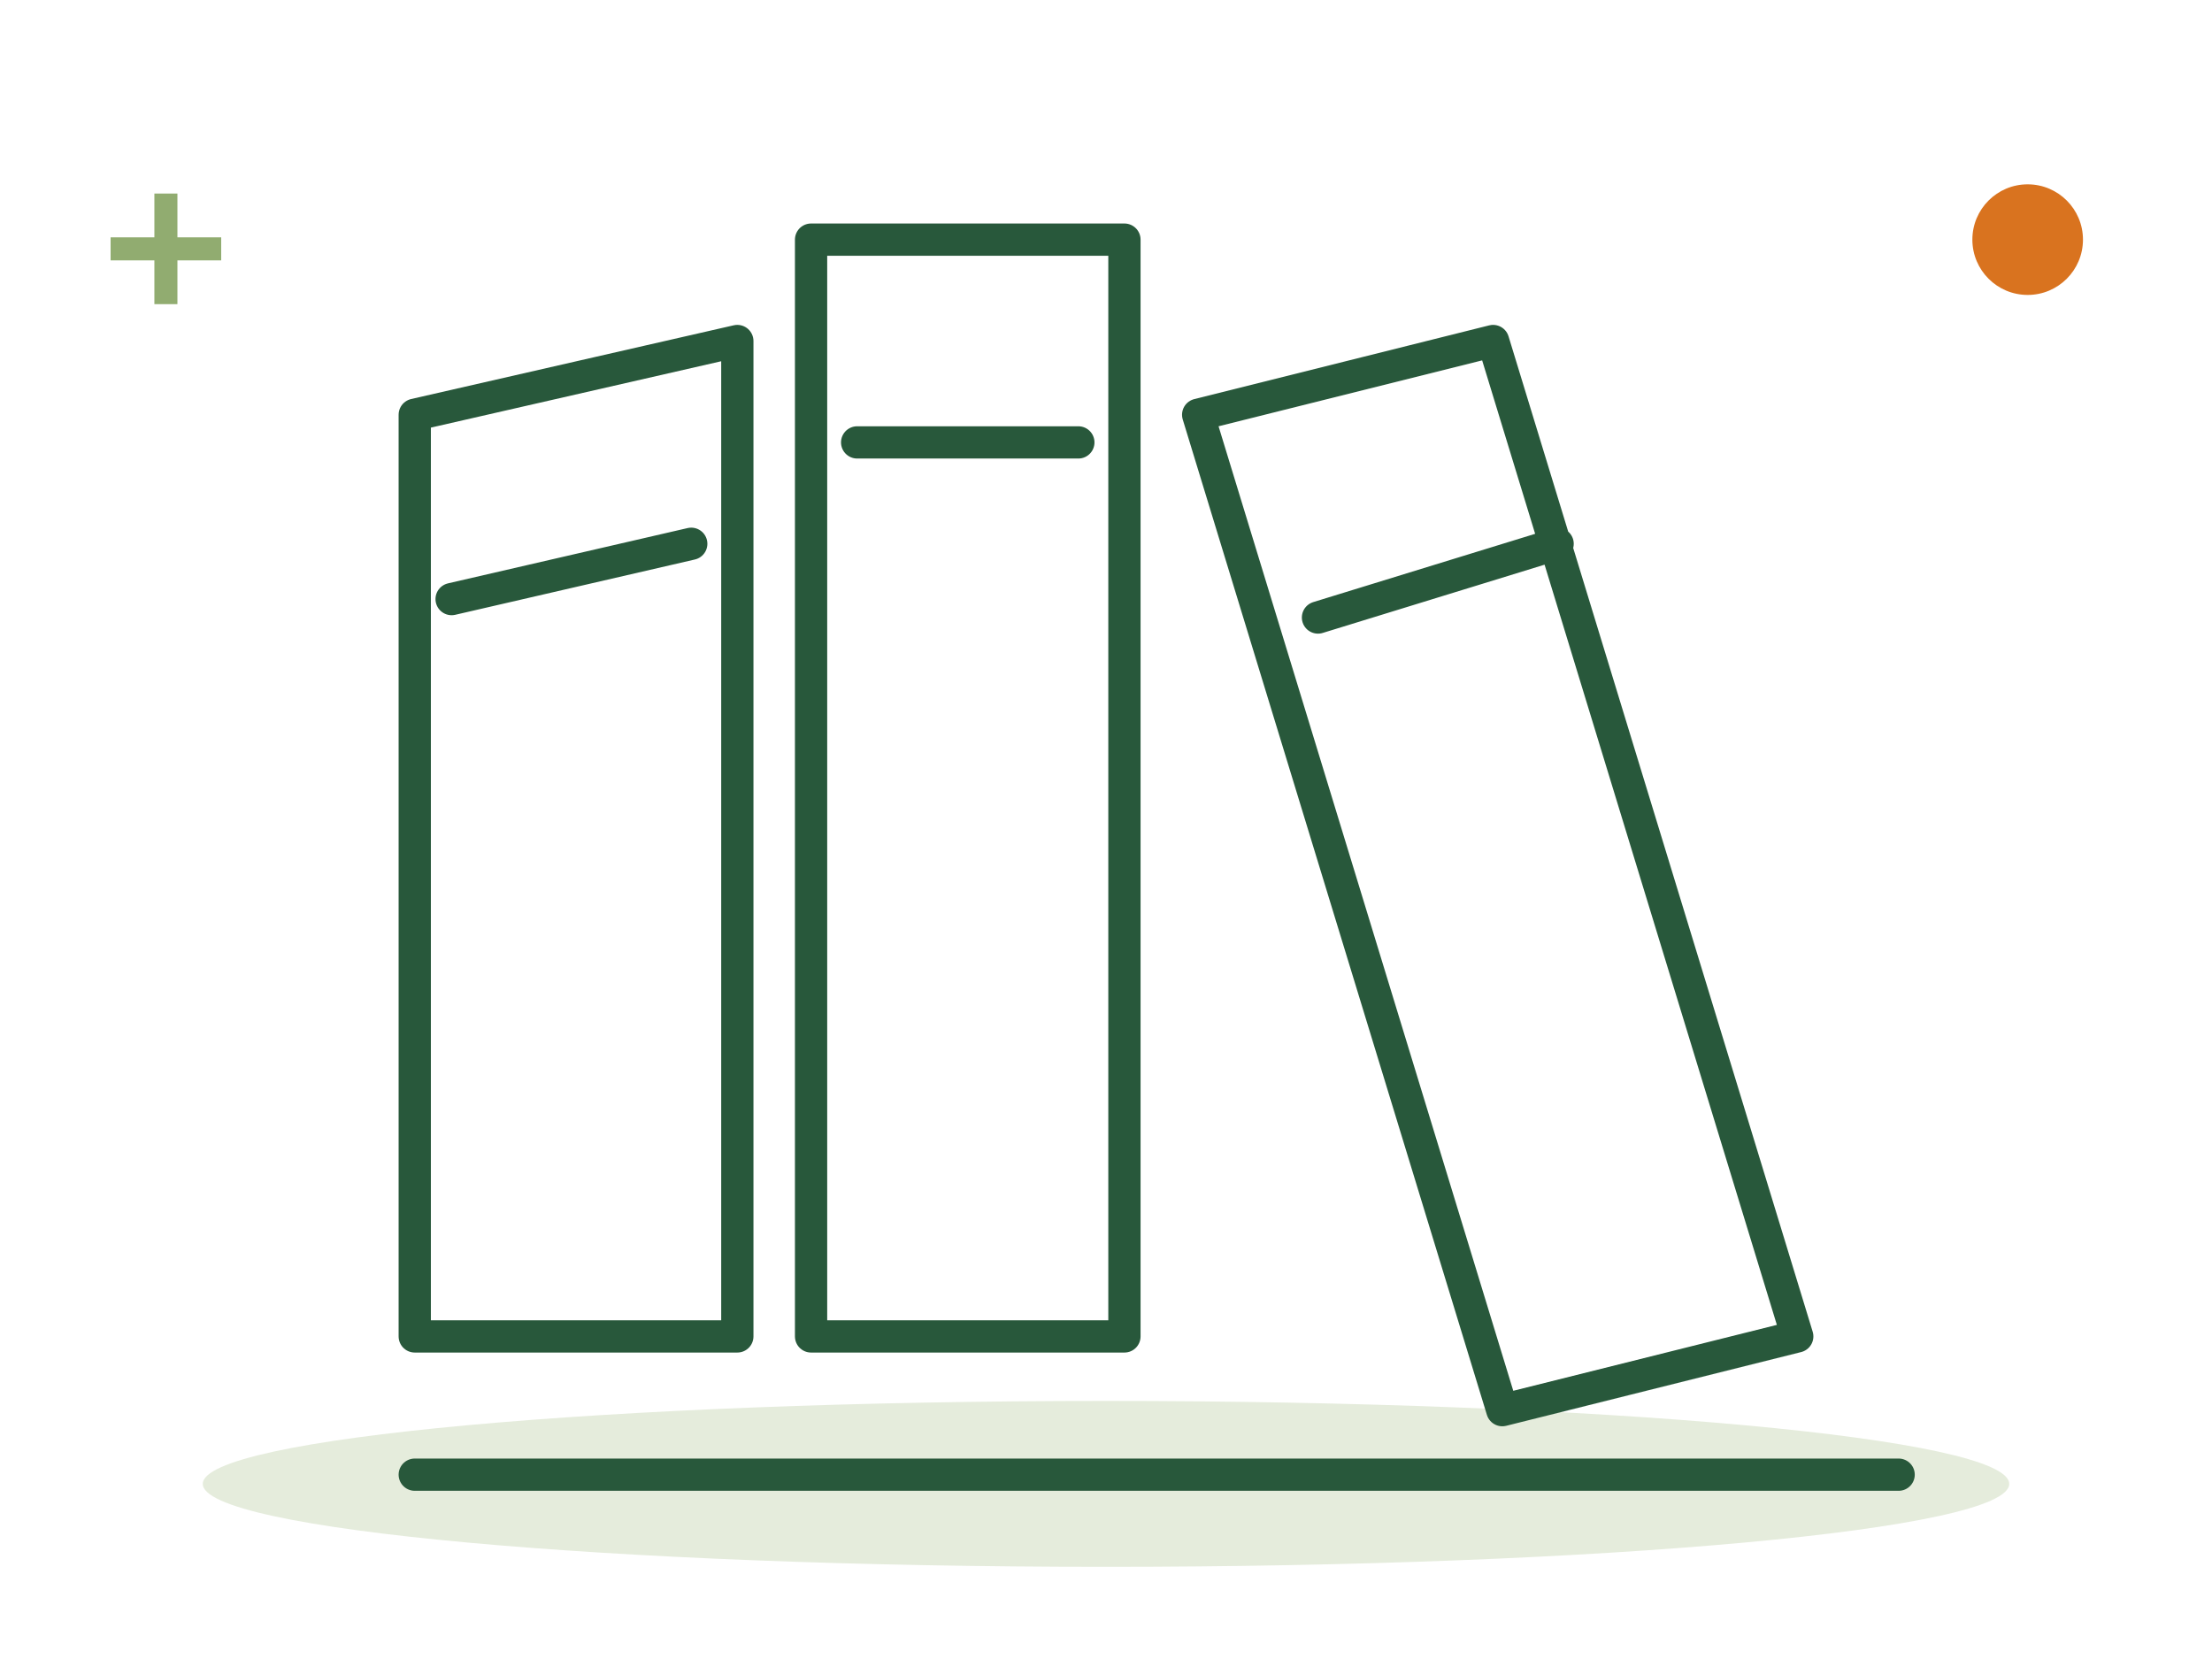
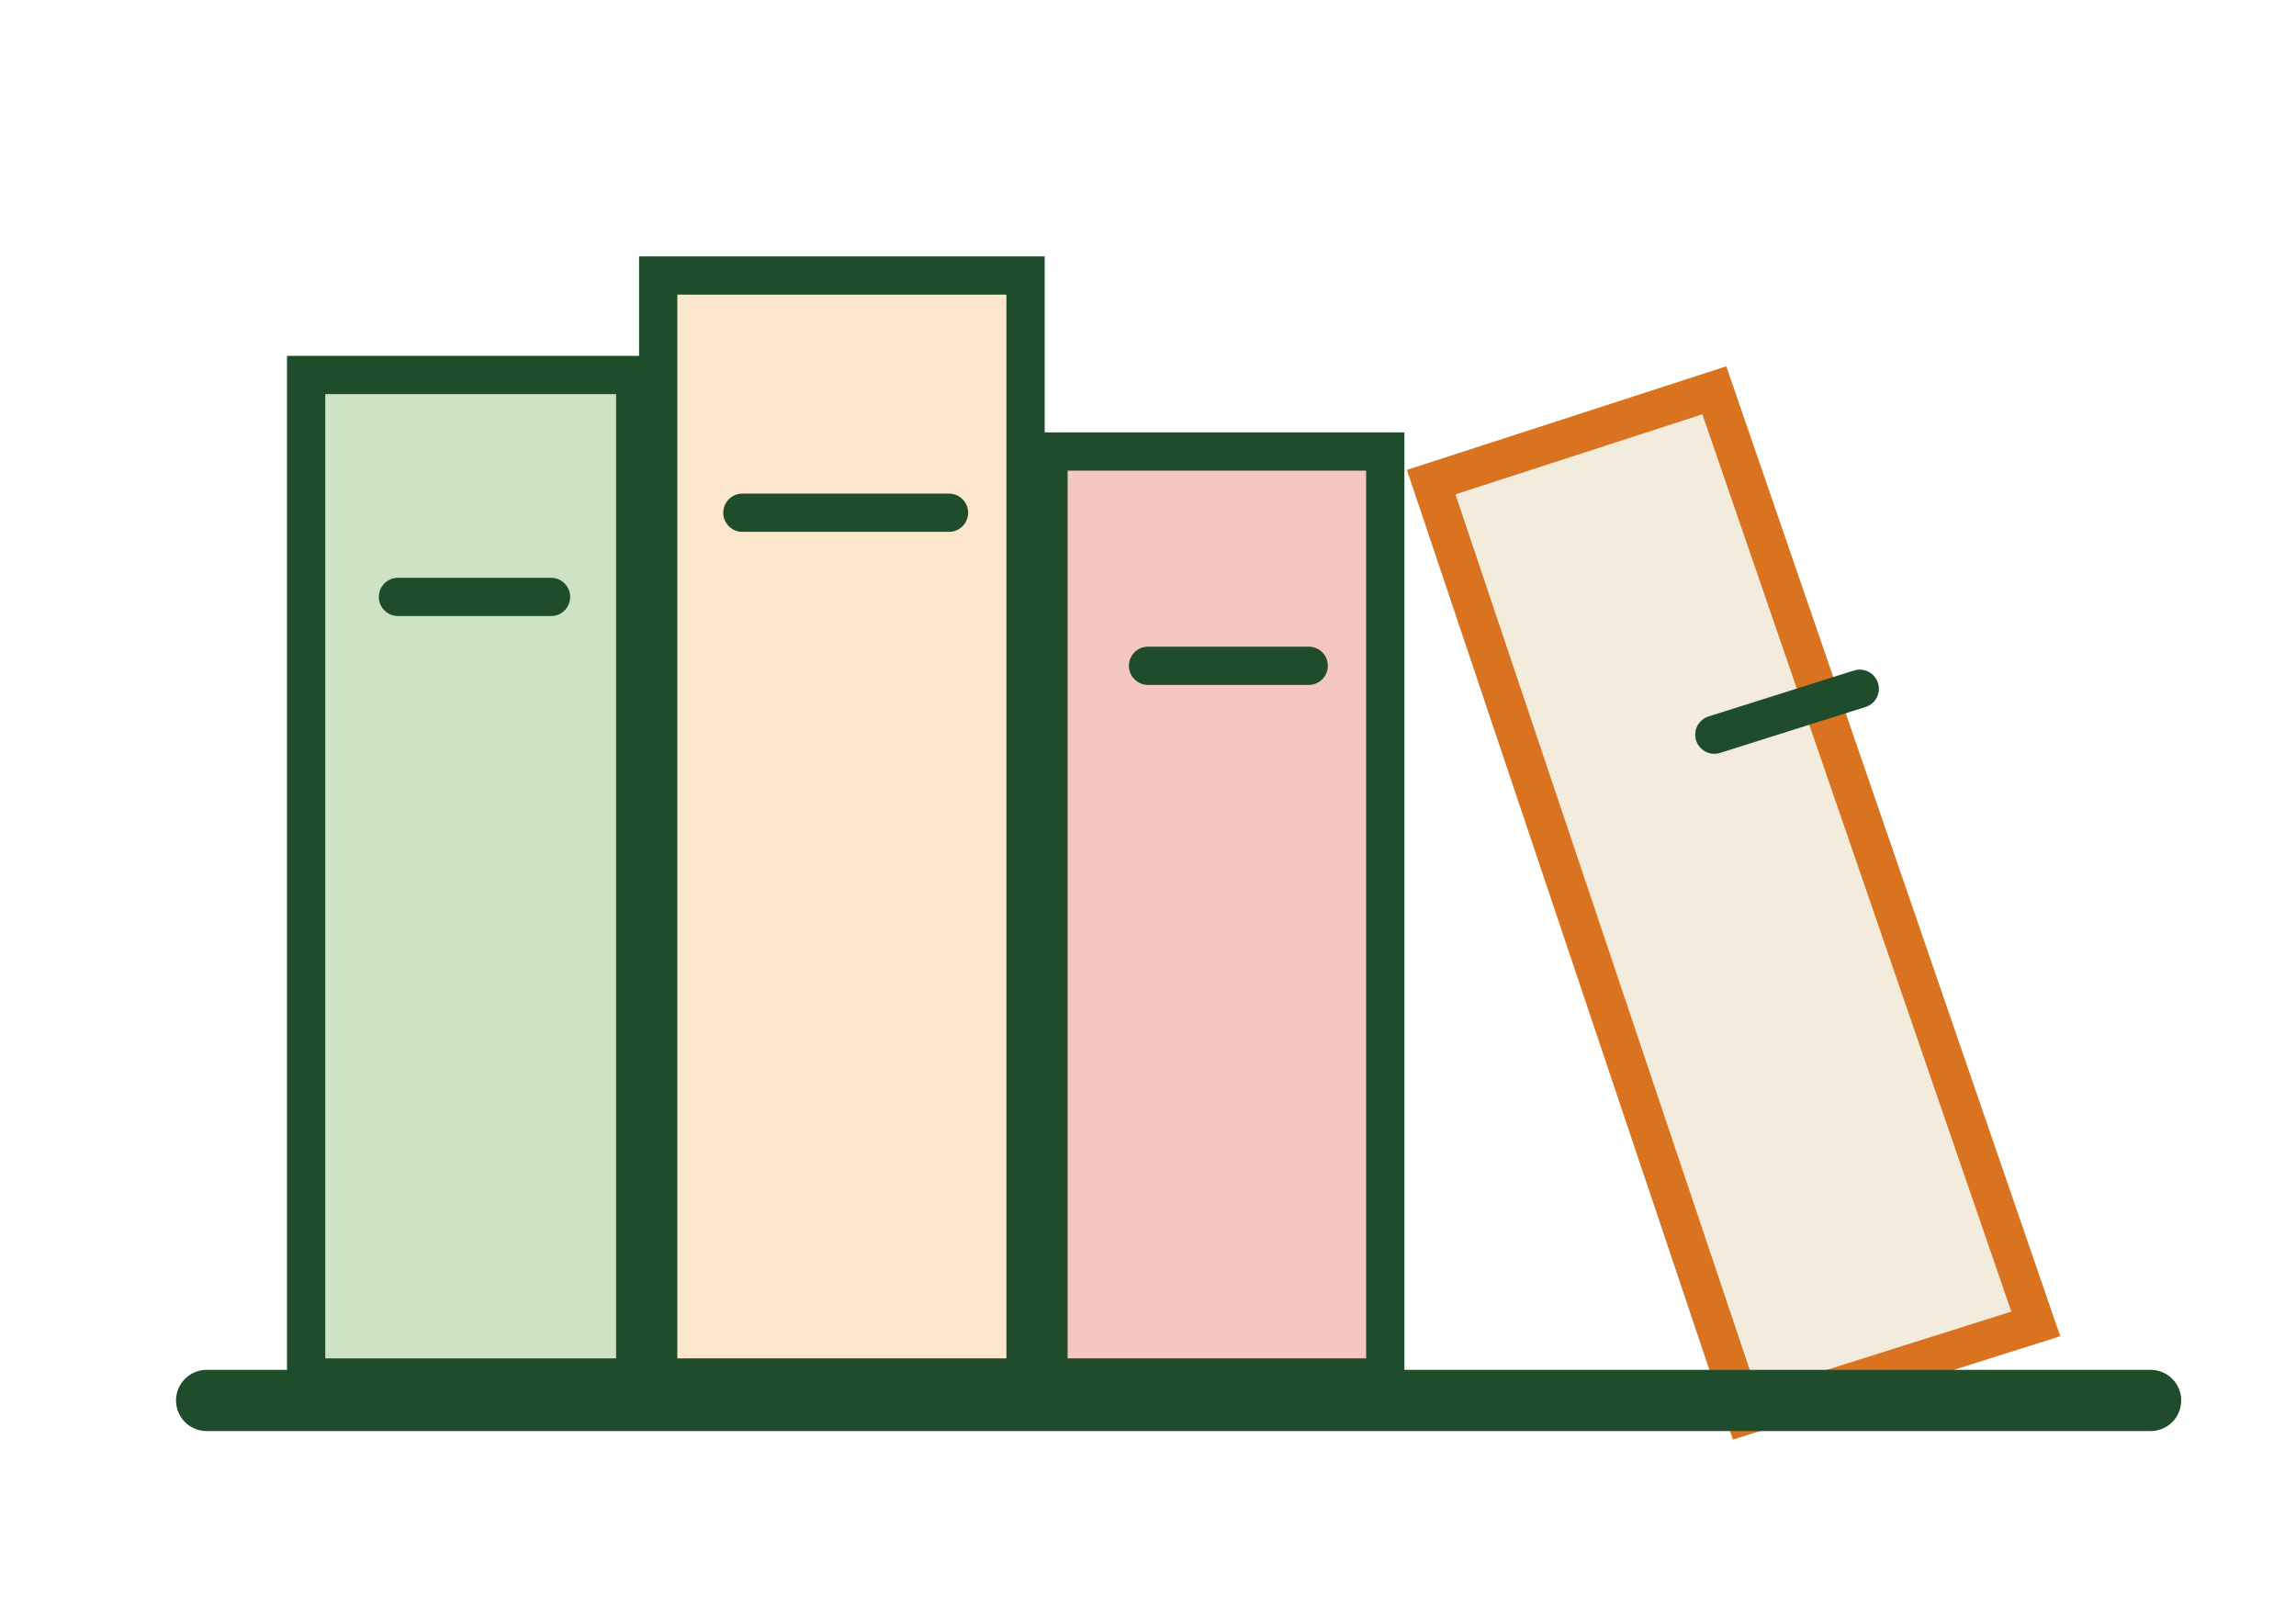
- <svg xmlns="http://www.w3.org/2000/svg" viewBox="0 0 240 180" fill="none">
-   <ellipse cx="120" cy="161" rx="98" ry="9" fill="#e5ecdc" />
-   <g stroke="#28583b" stroke-width="3.5" stroke-linecap="round" stroke-linejoin="round">
-     <path d="M45 145V45l35-8v108zM88 145V26h34v119zM130 45l32-8 33 108-32 8zM49 65l26-6m18-11h24m26 19 26-8M45 160h161" />
-   </g>
-   <circle cx="220" cy="26" r="6" fill="#d9731f" />
-   <path d="M18 21v12m-6-6h12" stroke="#91ac70" stroke-width="2.5" />
+ <svg xmlns="http://www.w3.org/2000/svg" viewBox="0 0 300 210" fill="none" role="img" aria-label="Livros e leituras de nutrição e saúde">
+   <path d="M40 49h43v131H40z" fill="#CEE3C4" stroke="#1F4D2B" stroke-width="5" />
+   <path d="M86 36h48v144H86z" fill="#FCE7CC" stroke="#1F4D2B" stroke-width="5" />
+   <path d="M137 59h44v121h-44z" fill="#F5C7C1" stroke="#1F4D2B" stroke-width="5" />
+   <path d="m187 63 37-12 42 122-38 12-41-122Z" fill="#F3ECDD" stroke="#D9731F" stroke-width="5" />
+   <path d="M52 78h20m25-11h27m26 20h21m53 9 19-6" stroke="#1F4D2B" stroke-width="5" stroke-linecap="round" />
+   <path d="M27 183h254" stroke="#1F4D2B" stroke-width="8" stroke-linecap="round" />
</svg>
